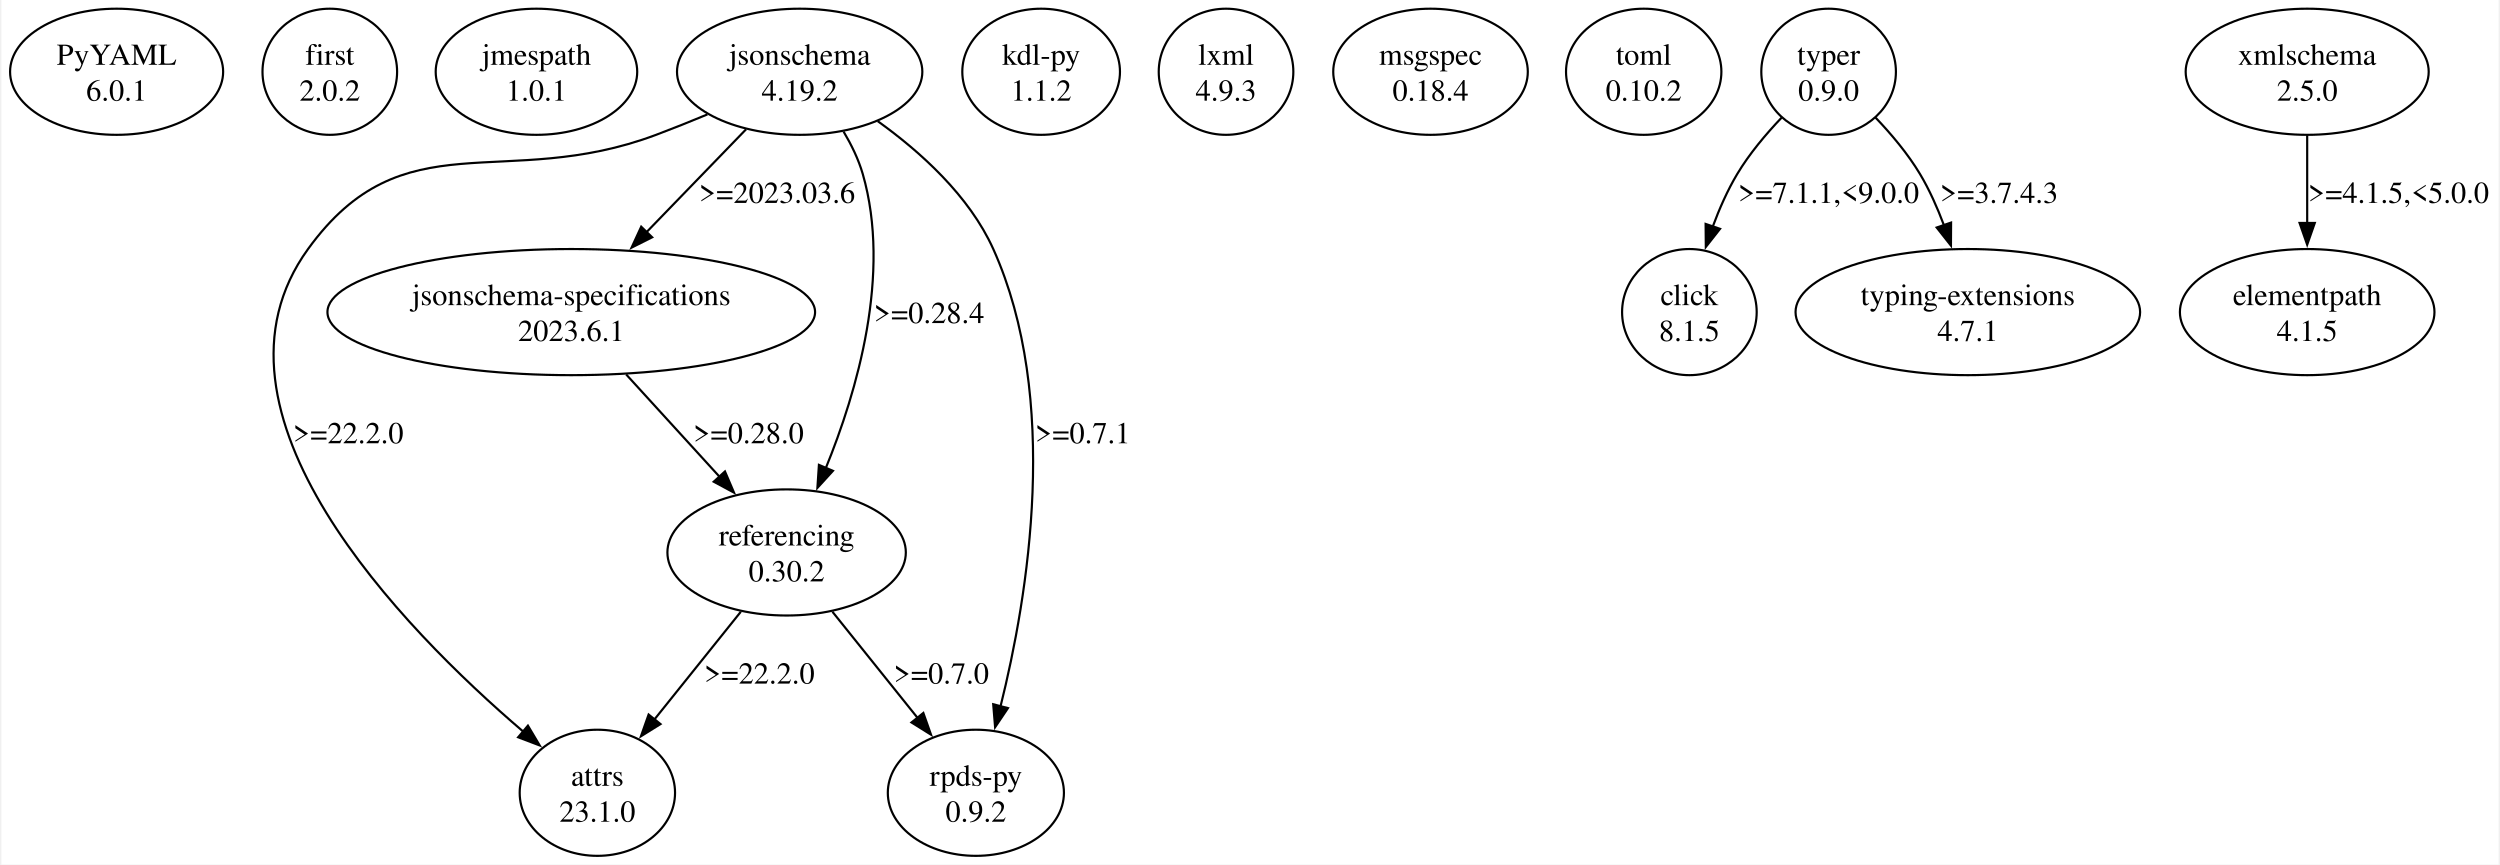
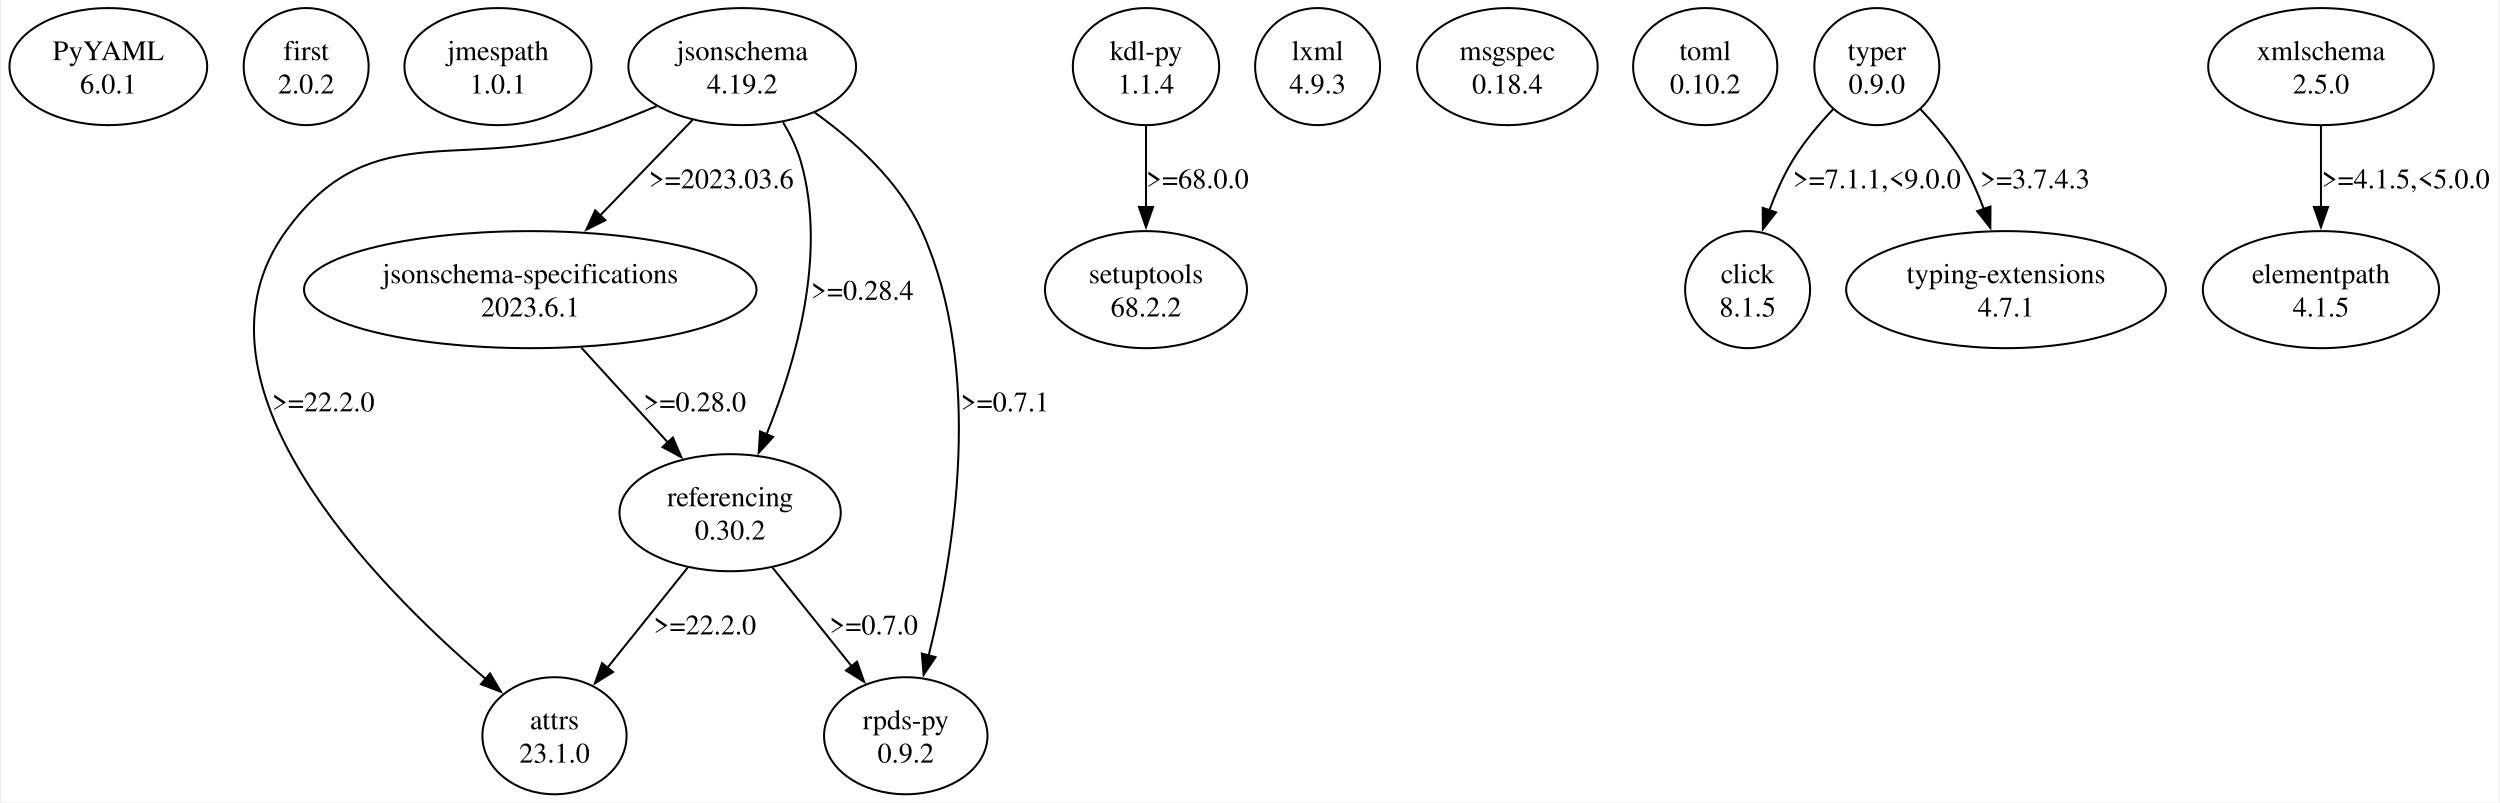
- <svg xmlns="http://www.w3.org/2000/svg" width="1148pt" height="397pt" viewBox="0.00 0.00 1147.97 397.43">
+ <svg xmlns="http://www.w3.org/2000/svg" width="1237pt" height="397pt" viewBox="0.00 0.00 1236.97 397.43">
  <g id="graph0" class="graph" transform="scale(1 1) rotate(0) translate(4 393.43)">
-     <polygon fill="white" stroke="none" points="-4,4 -4,-393.43 1143.97,-393.43 1143.97,4 -4,4" />
+     <polygon fill="white" stroke="none" points="-4,4 -4,-393.43 1232.97,-393.43 1232.97,4 -4,4" />
    <g id="node1" class="node">
      <ellipse fill="none" stroke="black" cx="48.97" cy="-360.44" rx="48.97" ry="28.99" />
      <text text-anchor="middle" x="48.97" y="-363.64" font-family="Times,serif" font-size="14.00">PyYAML</text>
      <text text-anchor="middle" x="48.97" y="-347.14" font-family="Times,serif" font-size="14.00">6.0.1</text>
    </g>
    <g id="node2" class="node">
      <ellipse fill="none" stroke="black" cx="146.97" cy="-360.44" rx="30.94" ry="28.99" />
      <text text-anchor="middle" x="146.97" y="-363.64" font-family="Times,serif" font-size="14.00">first</text>
      <text text-anchor="middle" x="146.97" y="-347.14" font-family="Times,serif" font-size="14.00">2.0.2</text>
    </g>
    <g id="node3" class="node">
      <ellipse fill="none" stroke="black" cx="241.97" cy="-360.44" rx="46.32" ry="28.99" />
      <text text-anchor="middle" x="241.97" y="-363.64" font-family="Times,serif" font-size="14.00">jmespath</text>
      <text text-anchor="middle" x="241.97" y="-347.14" font-family="Times,serif" font-size="14.00">1.0.1</text>
    </g>
    <g id="node4" class="node">
      <ellipse fill="none" stroke="black" cx="362.97" cy="-360.44" rx="56.39" ry="28.99" />
      <text text-anchor="middle" x="362.97" y="-363.64" font-family="Times,serif" font-size="14.00">jsonschema</text>
      <text text-anchor="middle" x="362.97" y="-347.14" font-family="Times,serif" font-size="14.00">4.19.2</text>
    </g>
    <g id="node5" class="node">
      <ellipse fill="none" stroke="black" cx="269.97" cy="-28.99" rx="35.71" ry="28.99" />
      <text text-anchor="middle" x="269.97" y="-32.19" font-family="Times,serif" font-size="14.00">attrs</text>
      <text text-anchor="middle" x="269.97" y="-15.69" font-family="Times,serif" font-size="14.00">23.1.0</text>
    </g>
    <g id="edge1" class="edge">
      <path fill="none" stroke="black" d="M320.57,-340.84C312.77,-337.59 304.66,-334.34 296.97,-331.45 226.9,-305.15 180.87,-339.56 136.97,-278.95 82.78,-204.14 180.51,-104.51 235.81,-57.18" />
      <polygon fill="black" stroke="black" points="238.05,-59.86 243.46,-50.75 233.55,-54.51 238.05,-59.86" />
      <text text-anchor="middle" x="155.47" y="-189.67" font-family="Times,serif" font-size="14.00">&gt;=22.2.0</text>
    </g>
    <g id="node6" class="node">
      <ellipse fill="none" stroke="black" cx="257.97" cy="-249.96" rx="112.08" ry="28.99" />
      <text text-anchor="middle" x="257.97" y="-253.16" font-family="Times,serif" font-size="14.00">jsonschema-specifications</text>
      <text text-anchor="middle" x="257.97" y="-236.66" font-family="Times,serif" font-size="14.00">2023.6.1</text>
    </g>
    <g id="edge2" class="edge">
      <path fill="none" stroke="black" d="M338.35,-334.01C324.62,-319.82 307.3,-301.93 292.26,-286.39" />
      <polygon fill="black" stroke="black" points="295.16,-284.35 285.69,-279.6 290.13,-289.22 295.16,-284.35" />
      <text text-anchor="middle" x="352.59" y="-300.15" font-family="Times,serif" font-size="14.00">&gt;=2023.03.6</text>
    </g>
    <g id="node7" class="node">
      <ellipse fill="none" stroke="black" cx="356.97" cy="-139.47" rx="54.8" ry="28.99" />
      <text text-anchor="middle" x="356.97" y="-142.67" font-family="Times,serif" font-size="14.00">referencing</text>
      <text text-anchor="middle" x="356.97" y="-126.17" font-family="Times,serif" font-size="14.00">0.30.2</text>
    </g>
    <g id="edge3" class="edge">
      <path fill="none" stroke="black" d="M383.16,-332.93C386.79,-326.83 390.03,-320.16 391.97,-313.45 405.22,-267.57 389.36,-213.43 374.92,-178.1" />
      <polygon fill="black" stroke="black" points="378.26,-176.99 371.12,-169.16 371.82,-179.73 378.26,-176.99" />
      <text text-anchor="middle" x="422.47" y="-244.91" font-family="Times,serif" font-size="14.00">&gt;=0.28.4</text>
    </g>
    <g id="node8" class="node">
      <ellipse fill="none" stroke="black" cx="443.97" cy="-28.99" rx="40.48" ry="28.99" />
      <text text-anchor="middle" x="443.97" y="-32.19" font-family="Times,serif" font-size="14.00">rpds-py</text>
      <text text-anchor="middle" x="443.97" y="-15.69" font-family="Times,serif" font-size="14.00">0.9.2</text>
    </g>
    <g id="edge4" class="edge">
      <path fill="none" stroke="black" d="M398.8,-337.76C418.42,-323.7 440.93,-303.45 451.97,-278.95 482.94,-210.18 467.99,-119.55 455.32,-68.78" />
      <polygon fill="black" stroke="black" points="458.72,-67.92 452.81,-59.13 451.94,-69.69 458.72,-67.92" />
      <text text-anchor="middle" x="493.09" y="-189.67" font-family="Times,serif" font-size="14.00">&gt;=0.7.1</text>
    </g>
    <g id="edge7" class="edge">
      <path fill="none" stroke="black" d="M283.21,-221.3C296.35,-206.89 312.53,-189.16 326.39,-173.98" />
      <polygon fill="black" stroke="black" points="328.63,-176.71 332.79,-166.97 323.46,-171.99 328.63,-176.71" />
      <text text-anchor="middle" x="339.47" y="-189.67" font-family="Times,serif" font-size="14.00">&gt;=0.28.0</text>
    </g>
    <g id="edge5" class="edge">
      <path fill="none" stroke="black" d="M335.91,-112.21C323.97,-97.33 308.92,-78.57 296.22,-62.73" />
      <polygon fill="black" stroke="black" points="298.99,-60.58 290,-54.97 293.53,-64.96 298.99,-60.58" />
      <text text-anchor="middle" x="344.47" y="-79.18" font-family="Times,serif" font-size="14.00">&gt;=22.2.0</text>
    </g>
    <g id="edge6" class="edge">
      <path fill="none" stroke="black" d="M378.03,-112.21C389.8,-97.54 404.59,-79.09 417.18,-63.4" />
      <polygon fill="black" stroke="black" points="419.82,-65.69 423.35,-55.7 414.36,-61.32 419.82,-65.69" />
      <text text-anchor="middle" x="428.09" y="-79.18" font-family="Times,serif" font-size="14.00">&gt;=0.7.0</text>
    </g>
    <g id="node9" class="node">
-       <ellipse fill="none" stroke="black" cx="473.97" cy="-360.44" rx="36.24" ry="28.99" />
-       <text text-anchor="middle" x="473.97" y="-363.64" font-family="Times,serif" font-size="14.00">kdl-py</text>
-       <text text-anchor="middle" x="473.97" y="-347.14" font-family="Times,serif" font-size="14.00">1.1.2</text>
+       <ellipse fill="none" stroke="black" cx="562.97" cy="-360.44" rx="36.24" ry="28.99" />
+       <text text-anchor="middle" x="562.97" y="-363.64" font-family="Times,serif" font-size="14.00">kdl-py</text>
+       <text text-anchor="middle" x="562.97" y="-347.14" font-family="Times,serif" font-size="14.00">1.1.4</text>
    </g>
    <g id="node10" class="node">
-       <ellipse fill="none" stroke="black" cx="558.97" cy="-360.44" rx="30.94" ry="28.99" />
-       <text text-anchor="middle" x="558.97" y="-363.64" font-family="Times,serif" font-size="14.00">lxml</text>
-       <text text-anchor="middle" x="558.97" y="-347.14" font-family="Times,serif" font-size="14.00">4.9.3</text>
+       <ellipse fill="none" stroke="black" cx="562.97" cy="-249.96" rx="50.03" ry="28.99" />
+       <text text-anchor="middle" x="562.97" y="-253.16" font-family="Times,serif" font-size="14.00">setuptools</text>
+       <text text-anchor="middle" x="562.97" y="-236.66" font-family="Times,serif" font-size="14.00">68.2.2</text>
+     </g>
+     <g id="edge8" class="edge">
+       <path fill="none" stroke="black" d="M562.97,-331.22C562.97,-318.89 562.97,-304.2 562.97,-290.78" />
+       <polygon fill="black" stroke="black" points="566.47,-290.93 562.97,-280.93 559.47,-290.93 566.47,-290.93" />
+       <text text-anchor="middle" x="588.47" y="-300.15" font-family="Times,serif" font-size="14.00">&gt;=68.0.0</text>
    </g>
    <g id="node11" class="node">
-       <ellipse fill="none" stroke="black" cx="652.97" cy="-360.44" rx="44.72" ry="28.99" />
-       <text text-anchor="middle" x="652.97" y="-363.64" font-family="Times,serif" font-size="14.00">msgspec</text>
-       <text text-anchor="middle" x="652.97" y="-347.14" font-family="Times,serif" font-size="14.00">0.18.4</text>
+       <ellipse fill="none" stroke="black" cx="647.97" cy="-360.44" rx="30.94" ry="28.99" />
+       <text text-anchor="middle" x="647.97" y="-363.64" font-family="Times,serif" font-size="14.00">lxml</text>
+       <text text-anchor="middle" x="647.97" y="-347.14" font-family="Times,serif" font-size="14.00">4.9.3</text>
    </g>
    <g id="node12" class="node">
-       <ellipse fill="none" stroke="black" cx="750.97" cy="-360.44" rx="35.71" ry="28.99" />
-       <text text-anchor="middle" x="750.97" y="-363.64" font-family="Times,serif" font-size="14.00">toml</text>
-       <text text-anchor="middle" x="750.97" y="-347.14" font-family="Times,serif" font-size="14.00">0.10.2</text>
+       <ellipse fill="none" stroke="black" cx="741.97" cy="-360.44" rx="44.72" ry="28.99" />
+       <text text-anchor="middle" x="741.97" y="-363.64" font-family="Times,serif" font-size="14.00">msgspec</text>
+       <text text-anchor="middle" x="741.97" y="-347.14" font-family="Times,serif" font-size="14.00">0.18.4</text>
    </g>
    <g id="node13" class="node">
-       <ellipse fill="none" stroke="black" cx="835.97" cy="-360.44" rx="30.94" ry="28.99" />
-       <text text-anchor="middle" x="835.97" y="-363.64" font-family="Times,serif" font-size="14.00">typer</text>
-       <text text-anchor="middle" x="835.97" y="-347.14" font-family="Times,serif" font-size="14.00">0.9.0</text>
+       <ellipse fill="none" stroke="black" cx="839.97" cy="-360.44" rx="35.71" ry="28.99" />
+       <text text-anchor="middle" x="839.97" y="-363.64" font-family="Times,serif" font-size="14.00">toml</text>
+       <text text-anchor="middle" x="839.97" y="-347.14" font-family="Times,serif" font-size="14.00">0.10.2</text>
    </g>
    <g id="node14" class="node">
-       <ellipse fill="none" stroke="black" cx="771.97" cy="-249.96" rx="30.94" ry="28.99" />
-       <text text-anchor="middle" x="771.97" y="-253.16" font-family="Times,serif" font-size="14.00">click</text>
-       <text text-anchor="middle" x="771.97" y="-236.66" font-family="Times,serif" font-size="14.00">8.1.5</text>
-     </g>
-     <g id="edge8" class="edge">
-       <path fill="none" stroke="black" d="M814.37,-339.36C807.14,-331.77 799.52,-322.73 793.97,-313.45 789.49,-305.97 785.74,-297.44 782.67,-289.14" />
-       <polygon fill="black" stroke="black" points="786.06,-288.23 779.52,-279.9 779.43,-290.49 786.06,-288.23" />
-       <text text-anchor="middle" x="835.97" y="-300.15" font-family="Times,serif" font-size="14.00">&gt;=7.1.1,&lt;9.0.0</text>
+       <ellipse fill="none" stroke="black" cx="924.97" cy="-360.44" rx="30.94" ry="28.99" />
+       <text text-anchor="middle" x="924.97" y="-363.64" font-family="Times,serif" font-size="14.00">typer</text>
+       <text text-anchor="middle" x="924.97" y="-347.14" font-family="Times,serif" font-size="14.00">0.9.0</text>
    </g>
    <g id="node15" class="node">
-       <ellipse fill="none" stroke="black" cx="899.97" cy="-249.96" rx="79.2" ry="28.99" />
-       <text text-anchor="middle" x="899.97" y="-253.16" font-family="Times,serif" font-size="14.00">typing-extensions</text>
-       <text text-anchor="middle" x="899.97" y="-236.66" font-family="Times,serif" font-size="14.00">4.7.1</text>
+       <ellipse fill="none" stroke="black" cx="860.97" cy="-249.96" rx="30.94" ry="28.99" />
+       <text text-anchor="middle" x="860.97" y="-253.16" font-family="Times,serif" font-size="14.00">click</text>
+       <text text-anchor="middle" x="860.97" y="-236.66" font-family="Times,serif" font-size="14.00">8.1.5</text>
    </g>
    <g id="edge9" class="edge">
-       <path fill="none" stroke="black" d="M857.56,-339.36C864.79,-331.77 872.41,-322.73 877.97,-313.45 882.31,-306.19 885.98,-297.94 888.99,-289.87" />
-       <polygon fill="black" stroke="black" points="892.27,-291.12 892.21,-280.52 885.65,-288.84 892.27,-291.12" />
-       <text text-anchor="middle" x="914.34" y="-300.15" font-family="Times,serif" font-size="14.00">&gt;=3.7.4.3</text>
+       <path fill="none" stroke="black" d="M903.37,-339.36C896.14,-331.77 888.52,-322.73 882.97,-313.45 878.49,-305.97 874.74,-297.44 871.67,-289.14" />
+       <polygon fill="black" stroke="black" points="875.06,-288.23 868.52,-279.9 868.43,-290.49 875.06,-288.23" />
+       <text text-anchor="middle" x="924.97" y="-300.15" font-family="Times,serif" font-size="14.00">&gt;=7.1.1,&lt;9.0.0</text>
    </g>
    <g id="node16" class="node">
-       <ellipse fill="none" stroke="black" cx="1055.97" cy="-360.44" rx="55.86" ry="28.99" />
-       <text text-anchor="middle" x="1055.97" y="-363.64" font-family="Times,serif" font-size="14.00">xmlschema</text>
-       <text text-anchor="middle" x="1055.97" y="-347.14" font-family="Times,serif" font-size="14.00">2.5.0</text>
+       <ellipse fill="none" stroke="black" cx="988.97" cy="-249.96" rx="79.2" ry="28.99" />
+       <text text-anchor="middle" x="988.97" y="-253.16" font-family="Times,serif" font-size="14.00">typing-extensions</text>
+       <text text-anchor="middle" x="988.97" y="-236.66" font-family="Times,serif" font-size="14.00">4.7.1</text>
+     </g>
+     <g id="edge10" class="edge">
+       <path fill="none" stroke="black" d="M946.56,-339.36C953.79,-331.77 961.41,-322.73 966.97,-313.45 971.31,-306.19 974.98,-297.94 977.99,-289.87" />
+       <polygon fill="black" stroke="black" points="981.27,-291.12 981.21,-280.52 974.65,-288.84 981.27,-291.12" />
+       <text text-anchor="middle" x="1003.34" y="-300.15" font-family="Times,serif" font-size="14.00">&gt;=3.7.4.3</text>
    </g>
    <g id="node17" class="node">
-       <ellipse fill="none" stroke="black" cx="1055.97" cy="-249.96" rx="58.51" ry="28.99" />
-       <text text-anchor="middle" x="1055.97" y="-253.16" font-family="Times,serif" font-size="14.00">elementpath</text>
-       <text text-anchor="middle" x="1055.97" y="-236.66" font-family="Times,serif" font-size="14.00">4.1.5</text>
+       <ellipse fill="none" stroke="black" cx="1144.97" cy="-360.44" rx="55.86" ry="28.99" />
+       <text text-anchor="middle" x="1144.97" y="-363.64" font-family="Times,serif" font-size="14.00">xmlschema</text>
+       <text text-anchor="middle" x="1144.97" y="-347.14" font-family="Times,serif" font-size="14.00">2.5.0</text>
    </g>
-     <g id="edge10" class="edge">
-       <path fill="none" stroke="black" d="M1055.97,-331.22C1055.97,-318.89 1055.97,-304.2 1055.97,-290.78" />
-       <polygon fill="black" stroke="black" points="1059.47,-290.93 1055.97,-280.93 1052.47,-290.93 1059.47,-290.93" />
-       <text text-anchor="middle" x="1097.97" y="-300.15" font-family="Times,serif" font-size="14.00">&gt;=4.1.5,&lt;5.0.0</text>
+     <g id="node18" class="node">
+       <ellipse fill="none" stroke="black" cx="1144.97" cy="-249.96" rx="58.51" ry="28.99" />
+       <text text-anchor="middle" x="1144.97" y="-253.16" font-family="Times,serif" font-size="14.00">elementpath</text>
+       <text text-anchor="middle" x="1144.97" y="-236.66" font-family="Times,serif" font-size="14.00">4.1.5</text>
+     </g>
+     <g id="edge11" class="edge">
+       <path fill="none" stroke="black" d="M1144.97,-331.22C1144.97,-318.89 1144.97,-304.2 1144.97,-290.78" />
+       <polygon fill="black" stroke="black" points="1148.47,-290.93 1144.97,-280.93 1141.47,-290.93 1148.47,-290.93" />
+       <text text-anchor="middle" x="1186.97" y="-300.15" font-family="Times,serif" font-size="14.00">&gt;=4.1.5,&lt;5.0.0</text>
    </g>
  </g>
</svg>
